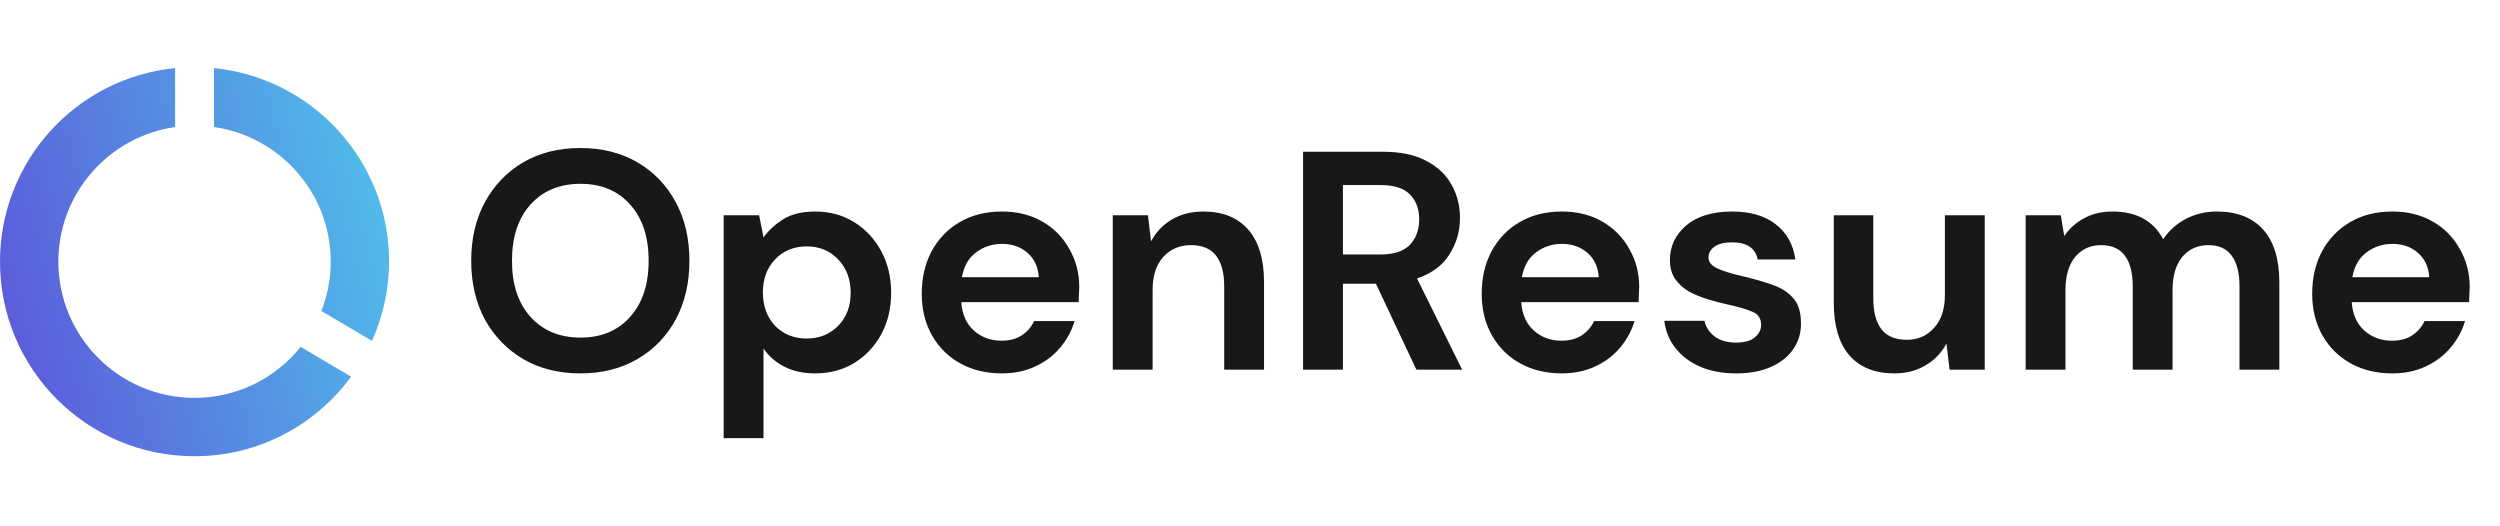
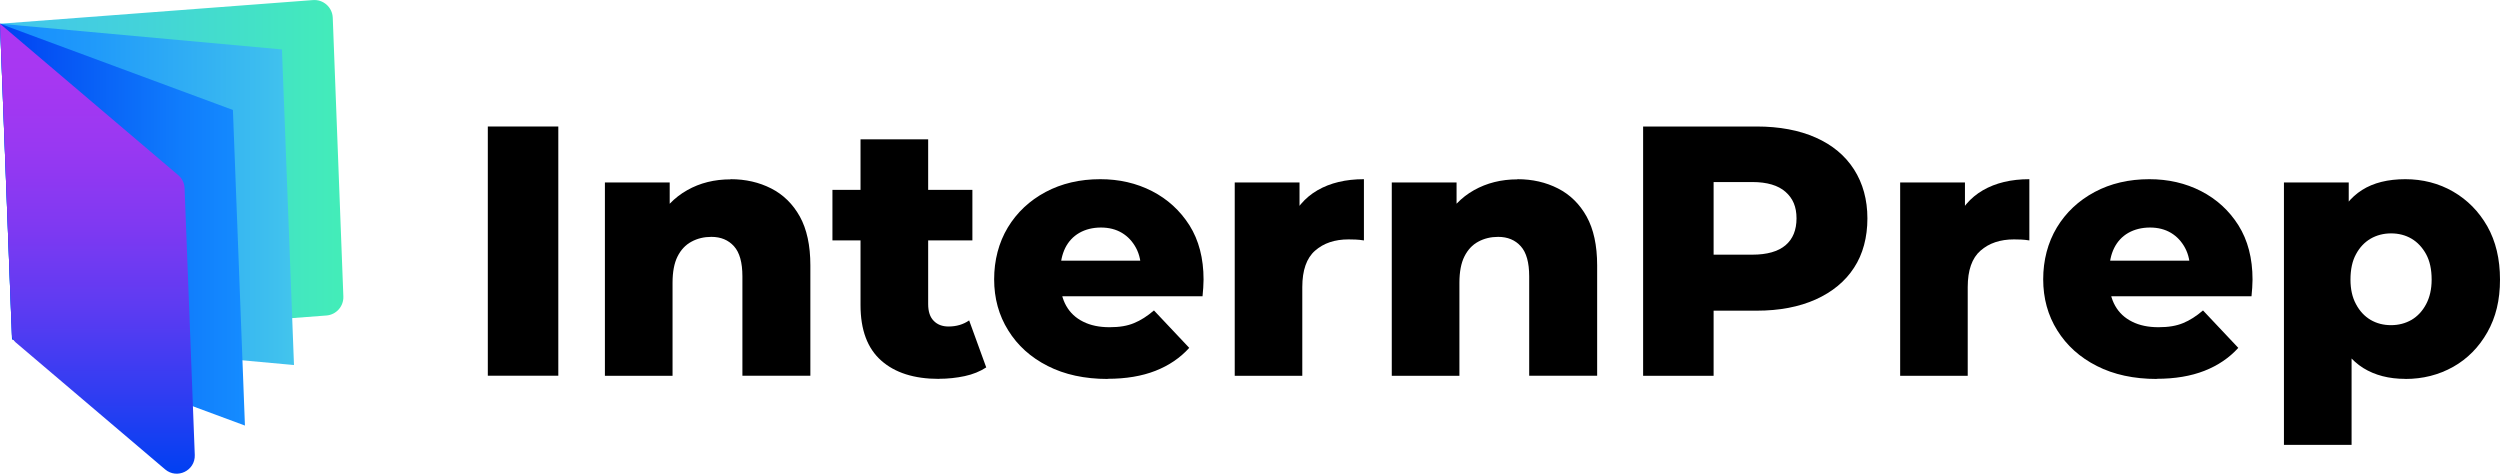
- <svg xmlns="http://www.w3.org/2000/svg" width="257" height="54" viewBox="0 0 257 54" fill="none">
-   <path d="M59.672 38.384C57.432 38.384 55.469 37.893 53.784 36.912C52.12 35.931 50.808 34.576 49.848 32.848C48.909 31.099 48.44 29.083 48.44 26.8C48.44 24.517 48.909 22.512 49.848 20.784C50.808 19.035 52.12 17.669 53.784 16.688C55.469 15.707 57.432 15.216 59.672 15.216C61.891 15.216 63.843 15.707 65.528 16.688C67.213 17.669 68.525 19.035 69.464 20.784C70.403 22.512 70.872 24.517 70.872 26.8C70.872 29.083 70.403 31.099 69.464 32.848C68.525 34.576 67.213 35.931 65.528 36.912C63.843 37.893 61.891 38.384 59.672 38.384ZM59.672 34.704C61.805 34.704 63.501 34 64.76 32.592C66.04 31.184 66.68 29.253 66.68 26.8C66.68 24.347 66.04 22.416 64.76 21.008C63.501 19.6 61.805 18.896 59.672 18.896C57.539 18.896 55.832 19.6 54.552 21.008C53.272 22.416 52.632 24.347 52.632 26.8C52.632 29.253 53.272 31.184 54.552 32.592C55.832 34 57.539 34.704 59.672 34.704ZM74.392 45.04V22.128H78.04L78.489 24.4C79.001 23.696 79.672 23.077 80.504 22.544C81.358 22.011 82.457 21.744 83.8 21.744C85.294 21.744 86.627 22.107 87.8 22.832C88.974 23.557 89.902 24.549 90.585 25.808C91.267 27.067 91.609 28.496 91.609 30.096C91.609 31.696 91.267 33.125 90.585 34.384C89.902 35.621 88.974 36.603 87.8 37.328C86.627 38.032 85.294 38.384 83.8 38.384C82.606 38.384 81.561 38.16 80.665 37.712C79.769 37.264 79.043 36.635 78.489 35.824V45.04H74.392ZM82.936 34.8C84.238 34.8 85.315 34.363 86.168 33.488C87.022 32.613 87.448 31.483 87.448 30.096C87.448 28.709 87.022 27.568 86.168 26.672C85.315 25.776 84.238 25.328 82.936 25.328C81.614 25.328 80.526 25.776 79.672 26.672C78.841 27.547 78.424 28.677 78.424 30.064C78.424 31.451 78.841 32.592 79.672 33.488C80.526 34.363 81.614 34.8 82.936 34.8ZM102.98 38.384C101.38 38.384 99.961 38.043 98.724 37.36C97.486 36.677 96.516 35.717 95.811 34.48C95.108 33.243 94.755 31.813 94.755 30.192C94.755 28.549 95.097 27.088 95.779 25.808C96.484 24.528 97.444 23.536 98.659 22.832C99.897 22.107 101.348 21.744 103.012 21.744C104.569 21.744 105.945 22.085 107.14 22.768C108.334 23.451 109.262 24.389 109.924 25.584C110.606 26.757 110.948 28.069 110.948 29.52C110.948 29.755 110.937 30 110.916 30.256C110.916 30.512 110.905 30.779 110.884 31.056H98.82C98.905 32.293 99.332 33.264 100.1 33.968C100.889 34.672 101.838 35.024 102.948 35.024C103.78 35.024 104.473 34.843 105.028 34.48C105.604 34.096 106.03 33.605 106.308 33.008H110.468C110.169 34.011 109.668 34.928 108.964 35.76C108.281 36.571 107.428 37.211 106.404 37.68C105.401 38.149 104.26 38.384 102.98 38.384ZM103.012 25.072C102.009 25.072 101.124 25.36 100.356 25.936C99.588 26.491 99.097 27.344 98.883 28.496H106.788C106.724 27.451 106.34 26.619 105.636 26C104.932 25.381 104.057 25.072 103.012 25.072ZM114.393 38V22.128H118.009L118.329 24.816C118.819 23.877 119.523 23.131 120.441 22.576C121.379 22.021 122.478 21.744 123.737 21.744C125.699 21.744 127.225 22.363 128.312 23.6C129.4 24.837 129.944 26.651 129.944 29.04V38H125.849V29.424C125.849 28.059 125.571 27.013 125.017 26.288C124.462 25.563 123.598 25.2 122.425 25.2C121.273 25.2 120.323 25.605 119.577 26.416C118.851 27.227 118.489 28.357 118.489 29.808V38H114.393ZM133.957 38V15.6H142.181C143.973 15.6 145.445 15.909 146.597 16.528C147.771 17.125 148.645 17.947 149.221 18.992C149.797 20.016 150.085 21.157 150.085 22.416C150.085 23.781 149.723 25.029 148.997 26.16C148.293 27.291 147.184 28.112 145.669 28.624L150.309 38H145.605L141.445 29.168H138.053V38H133.957ZM138.053 26.16H141.925C143.291 26.16 144.293 25.829 144.933 25.168C145.573 24.507 145.893 23.632 145.893 22.544C145.893 21.477 145.573 20.624 144.933 19.984C144.315 19.344 143.301 19.024 141.893 19.024H138.053V26.16ZM160.542 38.384C158.942 38.384 157.523 38.043 156.286 37.36C155.049 36.677 154.078 35.717 153.374 34.48C152.67 33.243 152.318 31.813 152.318 30.192C152.318 28.549 152.659 27.088 153.342 25.808C154.046 24.528 155.006 23.536 156.222 22.832C157.459 22.107 158.91 21.744 160.574 21.744C162.131 21.744 163.507 22.085 164.702 22.768C165.897 23.451 166.825 24.389 167.486 25.584C168.169 26.757 168.51 28.069 168.51 29.52C168.51 29.755 168.499 30 168.478 30.256C168.478 30.512 168.467 30.779 168.446 31.056H156.382C156.467 32.293 156.894 33.264 157.662 33.968C158.451 34.672 159.401 35.024 160.51 35.024C161.342 35.024 162.035 34.843 162.59 34.48C163.166 34.096 163.593 33.605 163.87 33.008H168.03C167.731 34.011 167.23 34.928 166.526 35.76C165.843 36.571 164.99 37.211 163.966 37.68C162.963 38.149 161.822 38.384 160.542 38.384ZM160.574 25.072C159.571 25.072 158.686 25.36 157.918 25.936C157.15 26.491 156.659 27.344 156.446 28.496H164.35C164.286 27.451 163.902 26.619 163.198 26C162.494 25.381 161.619 25.072 160.574 25.072ZM178.515 38.384C177.107 38.384 175.87 38.16 174.803 37.712C173.736 37.243 172.883 36.603 172.243 35.792C171.603 34.981 171.219 34.043 171.091 32.976H175.219C175.347 33.595 175.688 34.128 176.243 34.576C176.819 35.003 177.555 35.216 178.451 35.216C179.347 35.216 179.998 35.035 180.403 34.672C180.83 34.309 181.043 33.893 181.043 33.424C181.043 32.741 180.744 32.283 180.147 32.048C179.55 31.792 178.718 31.547 177.651 31.312C176.968 31.163 176.275 30.981 175.571 30.768C174.867 30.555 174.216 30.288 173.619 29.968C173.043 29.627 172.574 29.2 172.211 28.688C171.848 28.155 171.667 27.504 171.667 26.736C171.667 25.328 172.222 24.144 173.331 23.184C174.462 22.224 176.04 21.744 178.067 21.744C179.944 21.744 181.438 22.181 182.547 23.056C183.678 23.931 184.35 25.136 184.563 26.672H180.691C180.456 25.499 179.571 24.912 178.035 24.912C177.267 24.912 176.67 25.061 176.243 25.36C175.838 25.659 175.635 26.032 175.635 26.48C175.635 26.949 175.944 27.323 176.563 27.6C177.182 27.877 178.003 28.133 179.027 28.368C180.136 28.624 181.15 28.912 182.067 29.232C183.006 29.531 183.752 29.989 184.307 30.608C184.862 31.205 185.139 32.069 185.139 33.2C185.16 34.181 184.904 35.067 184.371 35.856C183.838 36.645 183.07 37.264 182.067 37.712C181.064 38.16 179.88 38.384 178.515 38.384ZM194.72 38.384C192.736 38.384 191.2 37.765 190.112 36.528C189.045 35.291 188.512 33.477 188.512 31.088V22.128H192.576V30.704C192.576 32.069 192.853 33.115 193.408 33.84C193.962 34.565 194.837 34.928 196.032 34.928C197.162 34.928 198.09 34.523 198.816 33.712C199.562 32.901 199.936 31.771 199.936 30.32V22.128H204.032V38H200.416L200.096 35.312C199.605 36.251 198.89 36.997 197.952 37.552C197.034 38.107 195.957 38.384 194.72 38.384ZM208.236 38V22.128H211.852L212.204 24.272C212.716 23.504 213.388 22.896 214.22 22.448C215.074 21.979 216.055 21.744 217.164 21.744C219.618 21.744 221.356 22.693 222.38 24.592C222.956 23.717 223.724 23.024 224.684 22.512C225.666 22 226.732 21.744 227.884 21.744C229.954 21.744 231.543 22.363 232.652 23.6C233.762 24.837 234.316 26.651 234.316 29.04V38H230.22V29.424C230.22 28.059 229.954 27.013 229.42 26.288C228.908 25.563 228.108 25.2 227.02 25.2C225.911 25.2 225.015 25.605 224.332 26.416C223.671 27.227 223.34 28.357 223.34 29.808V38H219.244V29.424C219.244 28.059 218.978 27.013 218.444 26.288C217.911 25.563 217.09 25.2 215.98 25.2C214.892 25.2 214.007 25.605 213.324 26.416C212.663 27.227 212.332 28.357 212.332 29.808V38H208.236ZM245.917 38.384C244.317 38.384 242.898 38.043 241.661 37.36C240.424 36.677 239.453 35.717 238.749 34.48C238.045 33.243 237.693 31.813 237.693 30.192C237.693 28.549 238.034 27.088 238.717 25.808C239.421 24.528 240.381 23.536 241.597 22.832C242.834 22.107 244.285 21.744 245.949 21.744C247.506 21.744 248.882 22.085 250.077 22.768C251.272 23.451 252.2 24.389 252.861 25.584C253.544 26.757 253.885 28.069 253.885 29.52C253.885 29.755 253.874 30 253.853 30.256C253.853 30.512 253.842 30.779 253.821 31.056H241.757C241.842 32.293 242.269 33.264 243.037 33.968C243.826 34.672 244.776 35.024 245.885 35.024C246.717 35.024 247.41 34.843 247.965 34.48C248.541 34.096 248.968 33.605 249.245 33.008H253.405C253.106 34.011 252.605 34.928 251.901 35.76C251.218 36.571 250.365 37.211 249.341 37.68C248.338 38.149 247.197 38.384 245.917 38.384ZM245.949 25.072C244.946 25.072 244.061 25.36 243.293 25.936C242.525 26.491 242.034 27.344 241.821 28.496H249.725C249.661 27.451 249.277 26.619 248.573 26C247.869 25.381 246.994 25.072 245.949 25.072Z" fill="#18181B" />
-   <path d="M22 7V13.06C28.78 14.03 34 19.85 34 26.9C34 28.69 33.65 30.4 33.04 31.97L38.24 35.04C39.35 32.55 40 29.81 40 26.9C40 16.53 32.11 8.01 22 7ZM20 40.9C12.27 40.9 6 34.63 6 26.9C6 19.85 11.22 14.03 18 13.06V7C7.88 8 0 16.53 0 26.9C0 37.95 8.94 46.9 19.99 46.9C26.61 46.9 32.46 43.67 36.1 38.72L30.91 35.66C28.35 38.85 24.42 40.9 20 40.9Z" fill="url(#paint0_linear_44_153)" />
+ <svg xmlns="http://www.w3.org/2000/svg" id="Layer_2" viewBox="0 0 316 59.88">
  <defs>
-     <linearGradient id="paint0_linear_44_153" x1="40" y1="7" x2="-7.2" y2="19.325" gradientUnits="userSpaceOnUse">
-       <stop stop-color="#4FC5EB" />
-       <stop offset="1" stop-color="#5D52D9" />
+     <style>.cls-1{fill:url(#Degradado_sin_nombre_21);}.cls-2{fill:url(#Degradado_sin_nombre_19);}.cls-3{fill:url(#Degradado_sin_nombre_25);}.cls-4{fill:url(#Degradado_sin_nombre_24);}</style>
+     <linearGradient id="Degradado_sin_nombre_24" x1="0" y1="21.36" x2="43.4" y2="21.36" gradientTransform="matrix(1, 0, 0, 1, 0, 0)" gradientUnits="userSpaceOnUse">
+       <stop offset="0" stop-color="#43c5ed" />
+       <stop offset=".42" stop-color="#43d3d9" />
+       <stop offset="1" stop-color="#43edb8" />
+     </linearGradient>
+     <linearGradient id="Degradado_sin_nombre_21" x1="0" y1="24.57" x2="37.16" y2="24.57" gradientTransform="matrix(1, 0, 0, 1, 0, 0)" gradientUnits="userSpaceOnUse">
+       <stop offset="0" stop-color="#158cff" />
+       <stop offset=".32" stop-color="#209afa" />
+       <stop offset=".94" stop-color="#3fc0ee" />
+       <stop offset="1" stop-color="#43c5ed" />
+     </linearGradient>
+     <linearGradient id="Degradado_sin_nombre_19" x1="0" y1="28.4" x2="30.96" y2="28.4" gradientTransform="matrix(1, 0, 0, 1, 0, 0)" gradientUnits="userSpaceOnUse">
+       <stop offset="0" stop-color="#0040f2" />
+       <stop offset=".26" stop-color="#0657f5" />
+       <stop offset=".75" stop-color="#107dfc" />
+       <stop offset="1" stop-color="#158cff" />
+     </linearGradient>
+     <linearGradient id="Degradado_sin_nombre_25" x1="12.31" y1="59.88" x2="12.31" y2="3" gradientTransform="matrix(1, 0, 0, 1, 0, 0)" gradientUnits="userSpaceOnUse">
+       <stop offset="0" stop-color="#0040f2" />
+       <stop offset=".18" stop-color="#313df2" />
+       <stop offset=".37" stop-color="#5d3bf2" />
+       <stop offset=".55" stop-color="#7f39f2" />
+       <stop offset=".72" stop-color="#9838f2" />
+       <stop offset=".87" stop-color="#a637f2" />
+       <stop offset="1" stop-color="#ac37f2" />
    </linearGradient>
  </defs>
+   <g id="OBJECTS">
+     <g>
+       <path class="cls-4" d="M0,3L1.43,40.47c.05,1.32,1.19,2.33,2.5,2.23l37.32-2.82c1.25-.09,2.2-1.16,2.15-2.41l-1.34-35.23c-.05-1.32-1.19-2.33-2.5-2.23L0,3" />
+       <polyline class="cls-1" points="0 3 1.52 42.89 37.16 46.14 35.64 6.25 0 3" />
+       <polyline class="cls-2" points="0 3 1.52 42.89 30.96 53.79 29.44 13.9 0 3" />
+       <path class="cls-3" d="M0,3L1.5,42.3c.01,.38,.19,.73,.47,.97l18.9,16.06c1.51,1.28,3.82,.16,3.75-1.82l-1.29-33.72c-.02-.64-.31-1.23-.8-1.65L0,3" />
+     </g>
+     <g>
+       <path d="M61.66,47.49V15.99h8.91v31.5h-8.91Z" />
+       <path d="M92.35,22.65c1.89,0,3.6,.39,5.13,1.17,1.53,.78,2.74,1.97,3.62,3.55,.88,1.59,1.33,3.65,1.33,6.17v13.95h-8.59v-12.56c0-1.74-.35-3.01-1.06-3.8-.71-.79-1.66-1.19-2.86-1.19-.93,0-1.77,.2-2.52,.61-.75,.4-1.34,1.03-1.76,1.87-.42,.84-.63,1.95-.63,3.33v11.75h-8.55V23.06h8.19v6.98l-1.62-2.02c.93-1.74,2.21-3.07,3.83-3.98,1.62-.92,3.45-1.37,5.49-1.37Z" />
+       <path d="M105.22,30.39v-6.39h17.69v6.39h-17.69Zm13.45,17.5c-3.12,0-5.55-.77-7.29-2.32-1.74-1.54-2.61-3.88-2.61-7V17.61h8.55v20.83c0,.93,.23,1.64,.7,2.11,.46,.48,1.09,.72,1.87,.72,.99,0,1.86-.25,2.61-.77l2.16,5.94c-.78,.51-1.69,.88-2.72,1.1s-2.12,.34-3.26,.34Z" />
+       <path d="M140.01,47.9c-2.91,0-5.44-.55-7.58-1.64-2.15-1.09-3.81-2.59-4.99-4.5-1.19-1.9-1.78-4.06-1.78-6.46s.58-4.64,1.73-6.55c1.15-1.9,2.75-3.4,4.77-4.48,2.03-1.08,4.33-1.62,6.91-1.62,2.4,0,4.58,.5,6.55,1.51,1.96,1.01,3.54,2.45,4.73,4.32,1.18,1.88,1.78,4.16,1.78,6.86,0,.3-.02,.65-.04,1.03-.03,.39-.06,.75-.09,1.08h-19.31v-4.5h14.76l-3.24,1.26c.03-1.08-.17-2.03-.61-2.86-.44-.82-1.03-1.46-1.78-1.91-.75-.45-1.64-.68-2.66-.68s-1.96,.23-2.74,.68c-.78,.45-1.37,1.09-1.78,1.91-.4,.83-.61,1.79-.61,2.9v1.31c0,1.2,.25,2.23,.74,3.1,.49,.87,1.21,1.54,2.14,2,.93,.47,2.04,.7,3.33,.7s2.26-.17,3.1-.52c.84-.34,1.68-.88,2.52-1.6l4.46,4.73c-1.14,1.26-2.56,2.23-4.27,2.9-1.71,.67-3.72,1.01-6.03,1.01Z" />
+       <path d="M156.07,47.49V23.06h8.19v7.16l-1.26-2.03c.75-1.83,1.93-3.21,3.53-4.14,1.61-.93,3.56-1.4,5.87-1.4v7.74c-.39-.06-.74-.1-1.04-.11-.3-.01-.6-.02-.9-.02-1.74,0-3.15,.47-4.23,1.42-1.08,.94-1.62,2.48-1.62,4.61v11.21h-8.55Z" />
+       <path d="M191.8,22.65c1.89,0,3.6,.39,5.13,1.17,1.53,.78,2.74,1.97,3.62,3.55,.88,1.59,1.33,3.65,1.33,6.17v13.95h-8.59v-12.56c0-1.74-.35-3.01-1.06-3.8-.71-.79-1.66-1.19-2.86-1.19-.93,0-1.77,.2-2.52,.61-.75,.4-1.33,1.03-1.75,1.87-.42,.84-.63,1.95-.63,3.33v11.75h-8.55V23.06h8.19v6.98l-1.62-2.02c.93-1.74,2.2-3.07,3.82-3.98s3.45-1.37,5.49-1.37Z" />
+       <path d="M207.69,47.49V15.99h14.35c2.88,0,5.37,.47,7.47,1.4,2.1,.93,3.71,2.27,4.84,4.03,1.12,1.76,1.69,3.82,1.69,6.19s-.56,4.51-1.69,6.23c-1.12,1.73-2.74,3.06-4.84,4.01-2.1,.94-4.59,1.42-7.47,1.42h-9.45l4.01-3.92v12.15h-8.91Zm8.91-11.12l-4.01-4.18h8.91c1.86,0,3.25-.4,4.19-1.19,.93-.79,1.39-1.93,1.39-3.4s-.46-2.53-1.39-3.35c-.93-.82-2.33-1.24-4.19-1.24h-8.91l4.01-4.1v17.46Z" />
+       <path d="M240.18,47.49V23.06h8.19v7.16l-1.26-2.03c.75-1.83,1.93-3.21,3.53-4.14,1.61-.93,3.56-1.4,5.87-1.4v7.74c-.39-.06-.74-.1-1.04-.11-.3-.01-.6-.02-.9-.02-1.74,0-3.15,.47-4.23,1.42-1.08,.94-1.62,2.48-1.62,4.61v11.21h-8.55Z" />
+       <path d="M272.62,47.9c-2.91,0-5.44-.55-7.58-1.64-2.15-1.09-3.81-2.59-5-4.5-1.19-1.9-1.78-4.06-1.78-6.46s.58-4.64,1.73-6.55c1.15-1.9,2.75-3.4,4.77-4.48,2.02-1.08,4.33-1.62,6.91-1.62,2.4,0,4.58,.5,6.55,1.51,1.96,1.01,3.54,2.45,4.72,4.32,1.18,1.88,1.78,4.16,1.78,6.86,0,.3-.02,.65-.04,1.03-.03,.39-.06,.75-.09,1.08h-19.3v-4.5h14.76l-3.24,1.26c.03-1.08-.17-2.03-.61-2.86-.44-.82-1.03-1.46-1.78-1.91-.75-.45-1.64-.68-2.66-.68s-1.96,.23-2.75,.68c-.78,.45-1.37,1.09-1.78,1.91-.41,.83-.61,1.79-.61,2.9v1.31c0,1.2,.25,2.23,.74,3.1s1.21,1.54,2.14,2c.93,.47,2.04,.7,3.33,.7s2.26-.17,3.11-.52c.84-.34,1.68-.88,2.52-1.6l4.46,4.73c-1.14,1.26-2.57,2.23-4.28,2.9-1.71,.67-3.72,1.01-6.03,1.01Z" />
+       <path d="M288.69,56.22V23.06h8.19v4.19l-.09,8.1,.45,8.05v12.83h-8.55Zm15.34-8.33c-2.07,0-3.84-.46-5.31-1.37-1.47-.92-2.59-2.3-3.35-4.16-.77-1.86-1.15-4.2-1.15-7.02s.36-5.33,1.08-7.18c.72-1.84,1.81-3.22,3.26-4.14s3.28-1.37,5.47-1.37,4.24,.52,6.05,1.57c1.81,1.05,3.25,2.51,4.32,4.39,1.06,1.88,1.6,4.12,1.6,6.73s-.53,4.77-1.6,6.66c-1.07,1.89-2.51,3.35-4.32,4.37-1.82,1.02-3.83,1.53-6.05,1.53Zm-1.8-6.79c.96,0,1.82-.23,2.59-.67,.76-.45,1.38-1.11,1.84-1.98,.46-.87,.7-1.9,.7-3.1,0-1.29-.23-2.36-.7-3.22-.47-.85-1.08-1.51-1.84-1.96-.77-.45-1.63-.67-2.59-.67s-1.82,.23-2.59,.67c-.76,.45-1.38,1.1-1.84,1.96-.47,.85-.7,1.93-.7,3.22,0,1.2,.23,2.24,.7,3.1,.46,.87,1.08,1.53,1.84,1.98,.77,.45,1.63,.67,2.59,.67Z" />
+     </g>
+   </g>
</svg>
